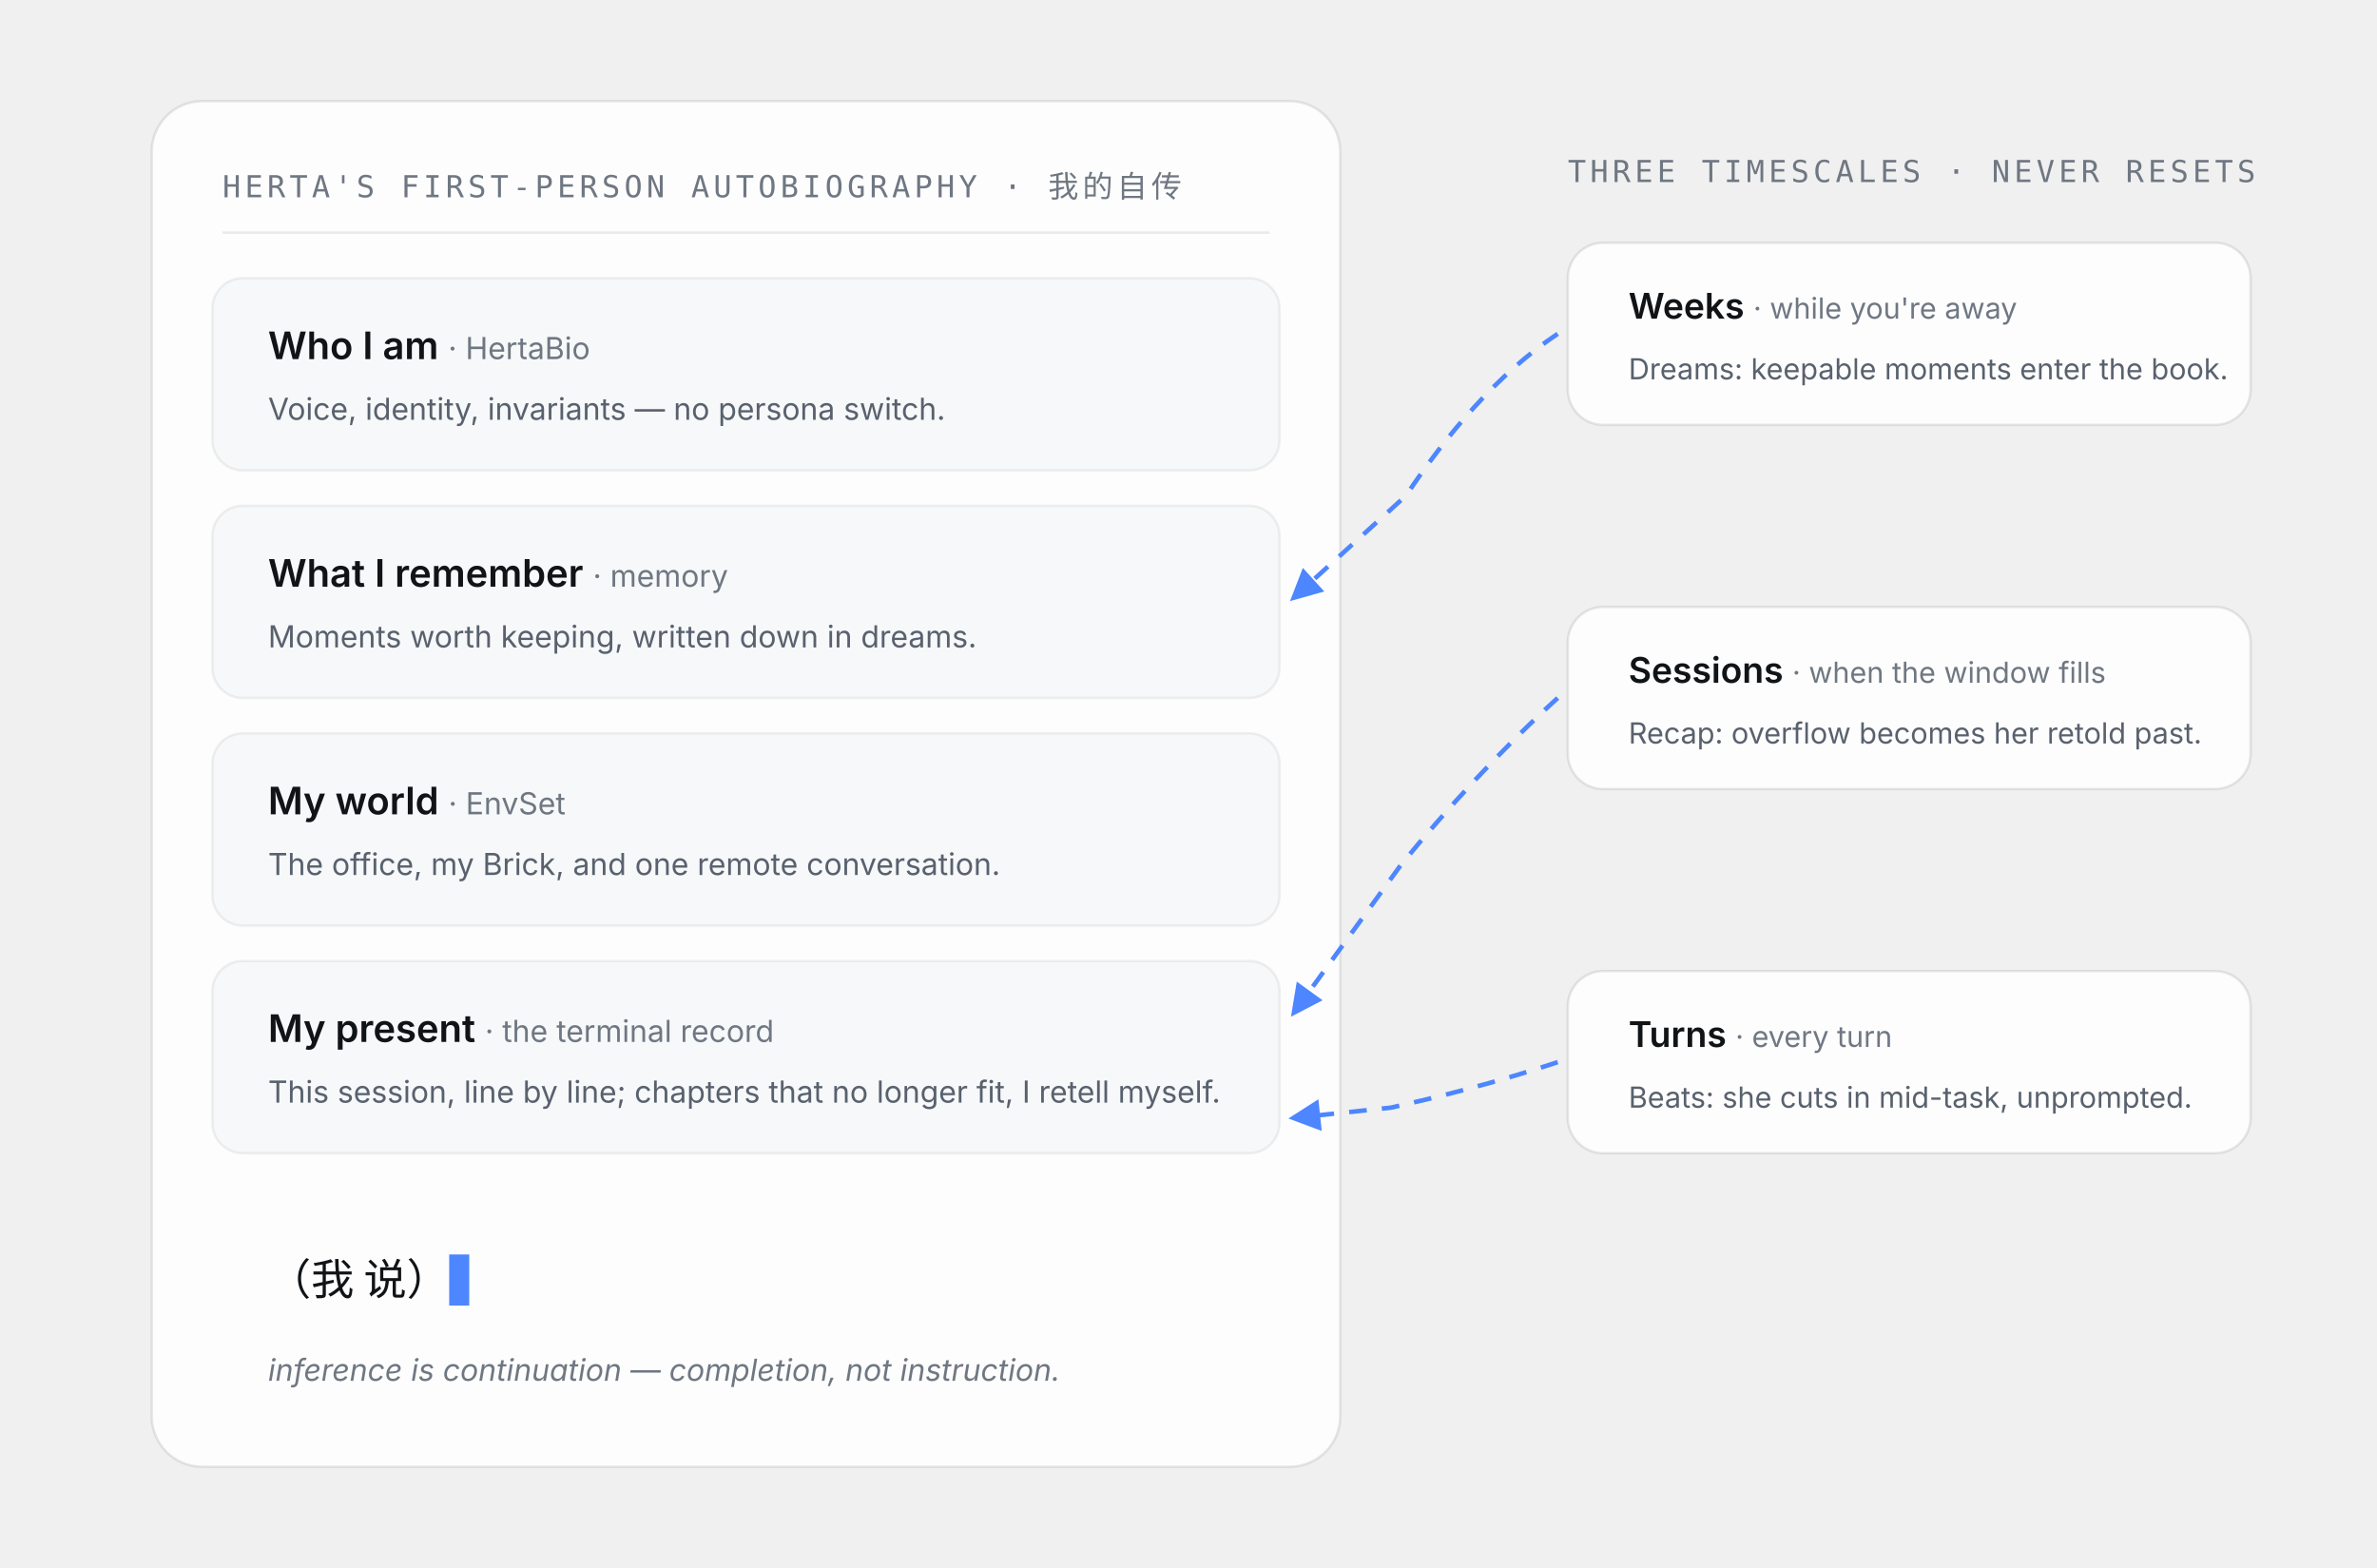
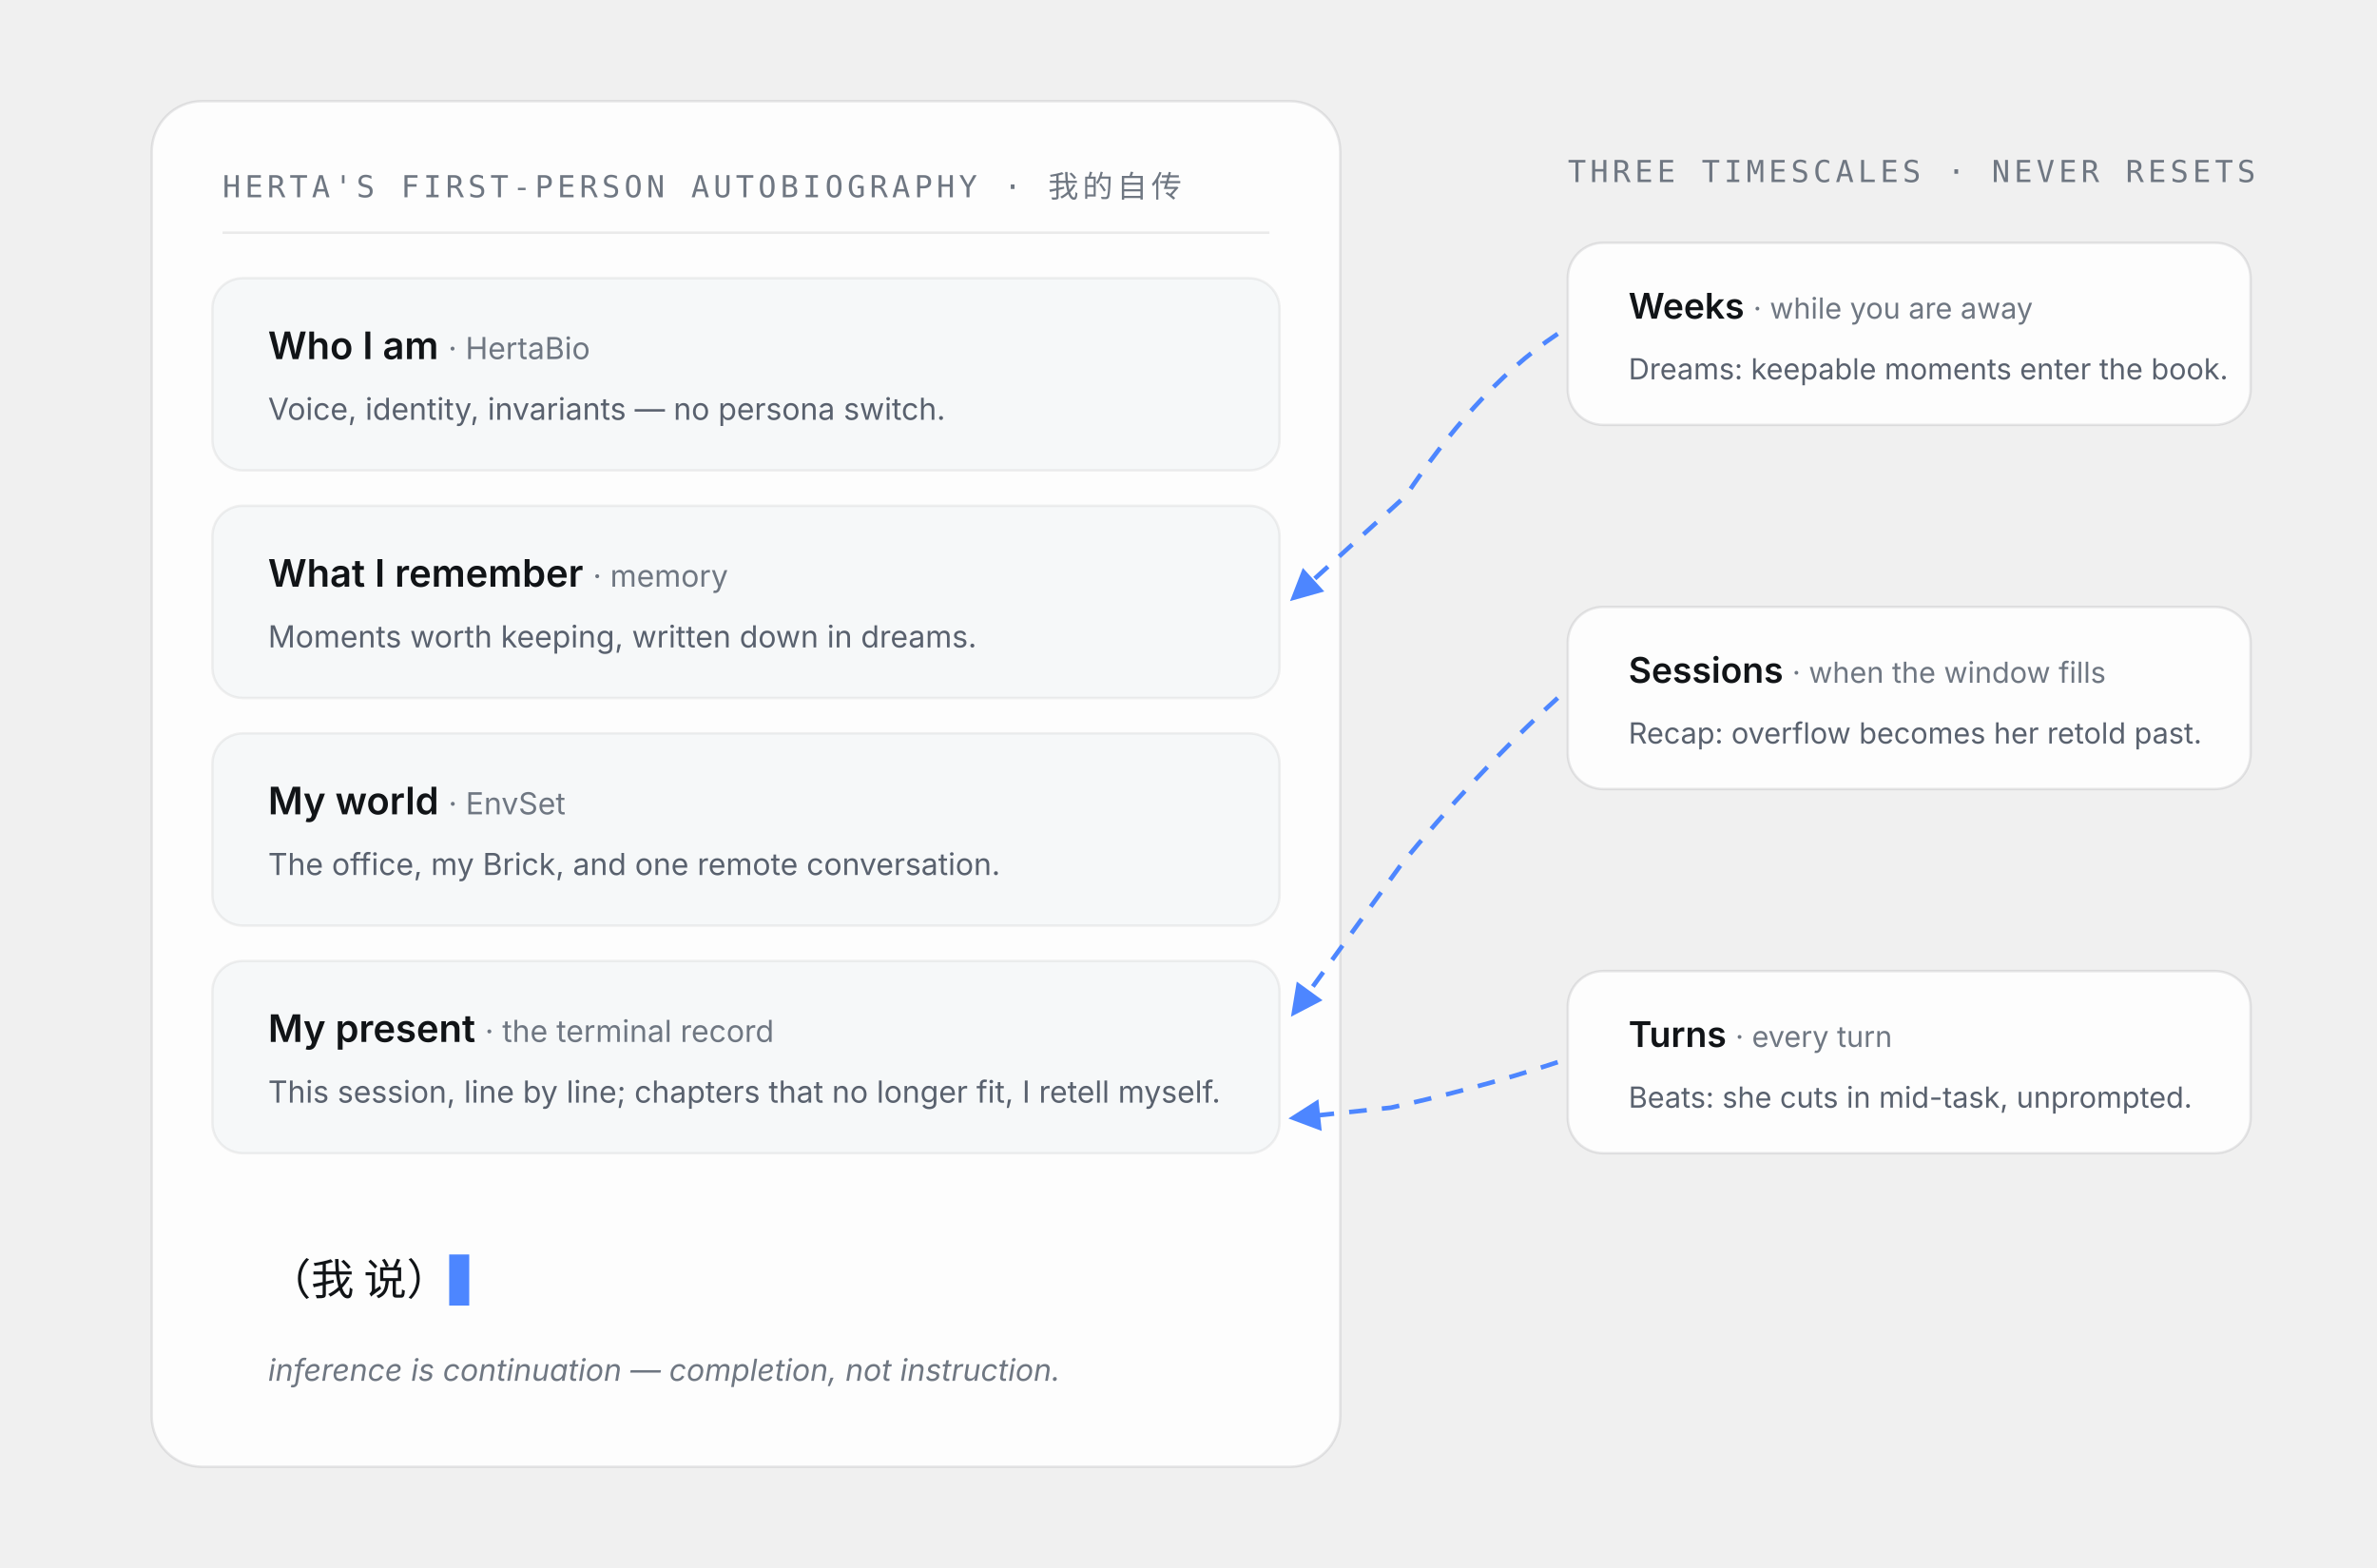
<svg xmlns="http://www.w3.org/2000/svg" viewBox="0 0 940 620" font-family="Inter, ui-sans-serif, system-ui, 'Segoe UI', 'Microsoft YaHei', sans-serif">
  <style>
    .mono { font-family: ui-monospace, "Cascadia Mono", Consolas, "Microsoft YaHei", monospace; }
    .cursor { animation: blink 1.1s steps(2) infinite; }
    .flow { stroke-dasharray: 7 6; animation: march 1.6s linear infinite; }
    @keyframes march { to { stroke-dashoffset: -26; } }
    @keyframes blink { 50% { opacity: 0.1; } }
    @media (prefers-reduced-motion: reduce) {
      .cursor, .flow { animation: none; }
    }
  </style>
  <defs>
    <marker id="ab" viewBox="0 0 10 10" refX="8" refY="5" markerWidth="7" markerHeight="7" orient="auto-start-reverse">
      <path d="M0,0 L10,5 L0,10 z" fill="#4d86ff" />
    </marker>
  </defs>
  <rect x="60" y="40" width="470" height="540" rx="20" fill="#ffffff" fill-opacity="0.88" stroke="rgba(17,20,23,.09)" />
  <text x="88" y="78" class="mono" font-size="12" letter-spacing="1.6" fill="#6f7782">HERTA'S FIRST-PERSON AUTOBIOGRAPHY · 我的自传</text>
  <line x1="88" y1="92" x2="502" y2="92" stroke="rgba(17,20,23,.08)" />
  <rect x="84" y="110" width="422" height="76" rx="12" fill="#f6f8f9" stroke="rgba(17,20,23,.06)" />
  <text x="106" y="142" font-size="15" font-weight="600" fill="#111417">Who I am <tspan font-weight="400" font-size="12" fill="#6f7782">· HertaBio</tspan>
  </text>
  <text x="106" y="166" font-size="12" fill="#59616e">Voice, identity, invariants — no persona switch.</text>
  <rect x="84" y="200" width="422" height="76" rx="12" fill="#f6f8f9" stroke="rgba(17,20,23,.06)" />
  <text x="106" y="232" font-size="15" font-weight="600" fill="#111417">What I remember <tspan font-weight="400" font-size="12" fill="#6f7782">· memory</tspan>
  </text>
  <text x="106" y="256" font-size="12" fill="#59616e">Moments worth keeping, written down in dreams.</text>
  <rect x="84" y="290" width="422" height="76" rx="12" fill="#f6f8f9" stroke="rgba(17,20,23,.06)" />
  <text x="106" y="322" font-size="15" font-weight="600" fill="#111417">My world <tspan font-weight="400" font-size="12" fill="#6f7782">· EnvSet</tspan>
  </text>
  <text x="106" y="346" font-size="12" fill="#59616e">The office, my Brick, and one remote conversation.</text>
  <rect x="84" y="380" width="422" height="76" rx="12" fill="#f6f8f9" stroke="rgba(17,20,23,.06)" />
  <text x="106" y="412" font-size="15" font-weight="600" fill="#111417">My present <tspan font-weight="400" font-size="12" fill="#6f7782">· the terminal record</tspan>
  </text>
  <text x="106" y="436" font-size="12" fill="#59616e">This session, line by line; chapters that no longer fit, I retell myself.</text>
  <text x="106" y="512" class="mono" font-size="17" fill="#111417">（我 说）<tspan class="cursor" fill="#4d86ff" font-weight="700">▊</tspan>
  </text>
  <text x="106" y="546" font-size="12" font-style="italic" fill="#6f7782">inference is continuation — completion, not instruction.</text>
  <text x="620" y="72" class="mono" font-size="12" letter-spacing="1.6" fill="#6f7782">THREE TIMESCALES · NEVER RESETS</text>
  <rect x="620" y="96" width="270" height="72" rx="14" fill="#ffffff" fill-opacity="0.85" stroke="rgba(17,20,23,.09)" />
-   <text x="644" y="126" font-size="14" font-weight="600" fill="#111417">Weeks <tspan font-weight="400" font-size="11.5" fill="#6f7782">· while you're away</tspan>
+   <text x="644" y="126" font-size="14" font-weight="600" fill="#111417">Weeks <tspan font-weight="400" font-size="11.5" fill="#6f7782">· while you are away</tspan>
  </text>
  <text x="644" y="150" font-size="11.5" fill="#59616e">Dreams: keepable moments enter the book.</text>
  <rect x="620" y="240" width="270" height="72" rx="14" fill="#ffffff" fill-opacity="0.85" stroke="rgba(17,20,23,.09)" />
  <text x="644" y="270" font-size="14" font-weight="600" fill="#111417">Sessions <tspan font-weight="400" font-size="11.5" fill="#6f7782">· when the window fills</tspan>
  </text>
  <text x="644" y="294" font-size="11.5" fill="#59616e">Recap: overflow becomes her retold past.</text>
  <rect x="620" y="384" width="270" height="72" rx="14" fill="#ffffff" fill-opacity="0.85" stroke="rgba(17,20,23,.09)" />
  <text x="644" y="414" font-size="14" font-weight="600" fill="#111417">Turns <tspan font-weight="400" font-size="11.5" fill="#6f7782">· every turn</tspan>
  </text>
  <text x="644" y="438" font-size="11.5" fill="#59616e">Beats: she cuts in mid-task, unprompted.</text>
  <path class="flow" d="M 616 132 C 592 148, 572 172, 556 196 L 512 236" fill="none" stroke="#4d86ff" stroke-width="1.8" marker-end="url(#ab)" />
  <path class="flow" d="M 616 276 C 594 296, 572 320, 554 342 L 512 400" fill="none" stroke="#4d86ff" stroke-width="1.8" marker-end="url(#ab)" />
  <path class="flow" d="M 616 420 C 592 428, 568 434, 550 438 L 512 442" fill="none" stroke="#4d86ff" stroke-width="1.8" marker-end="url(#ab)" />
</svg>
